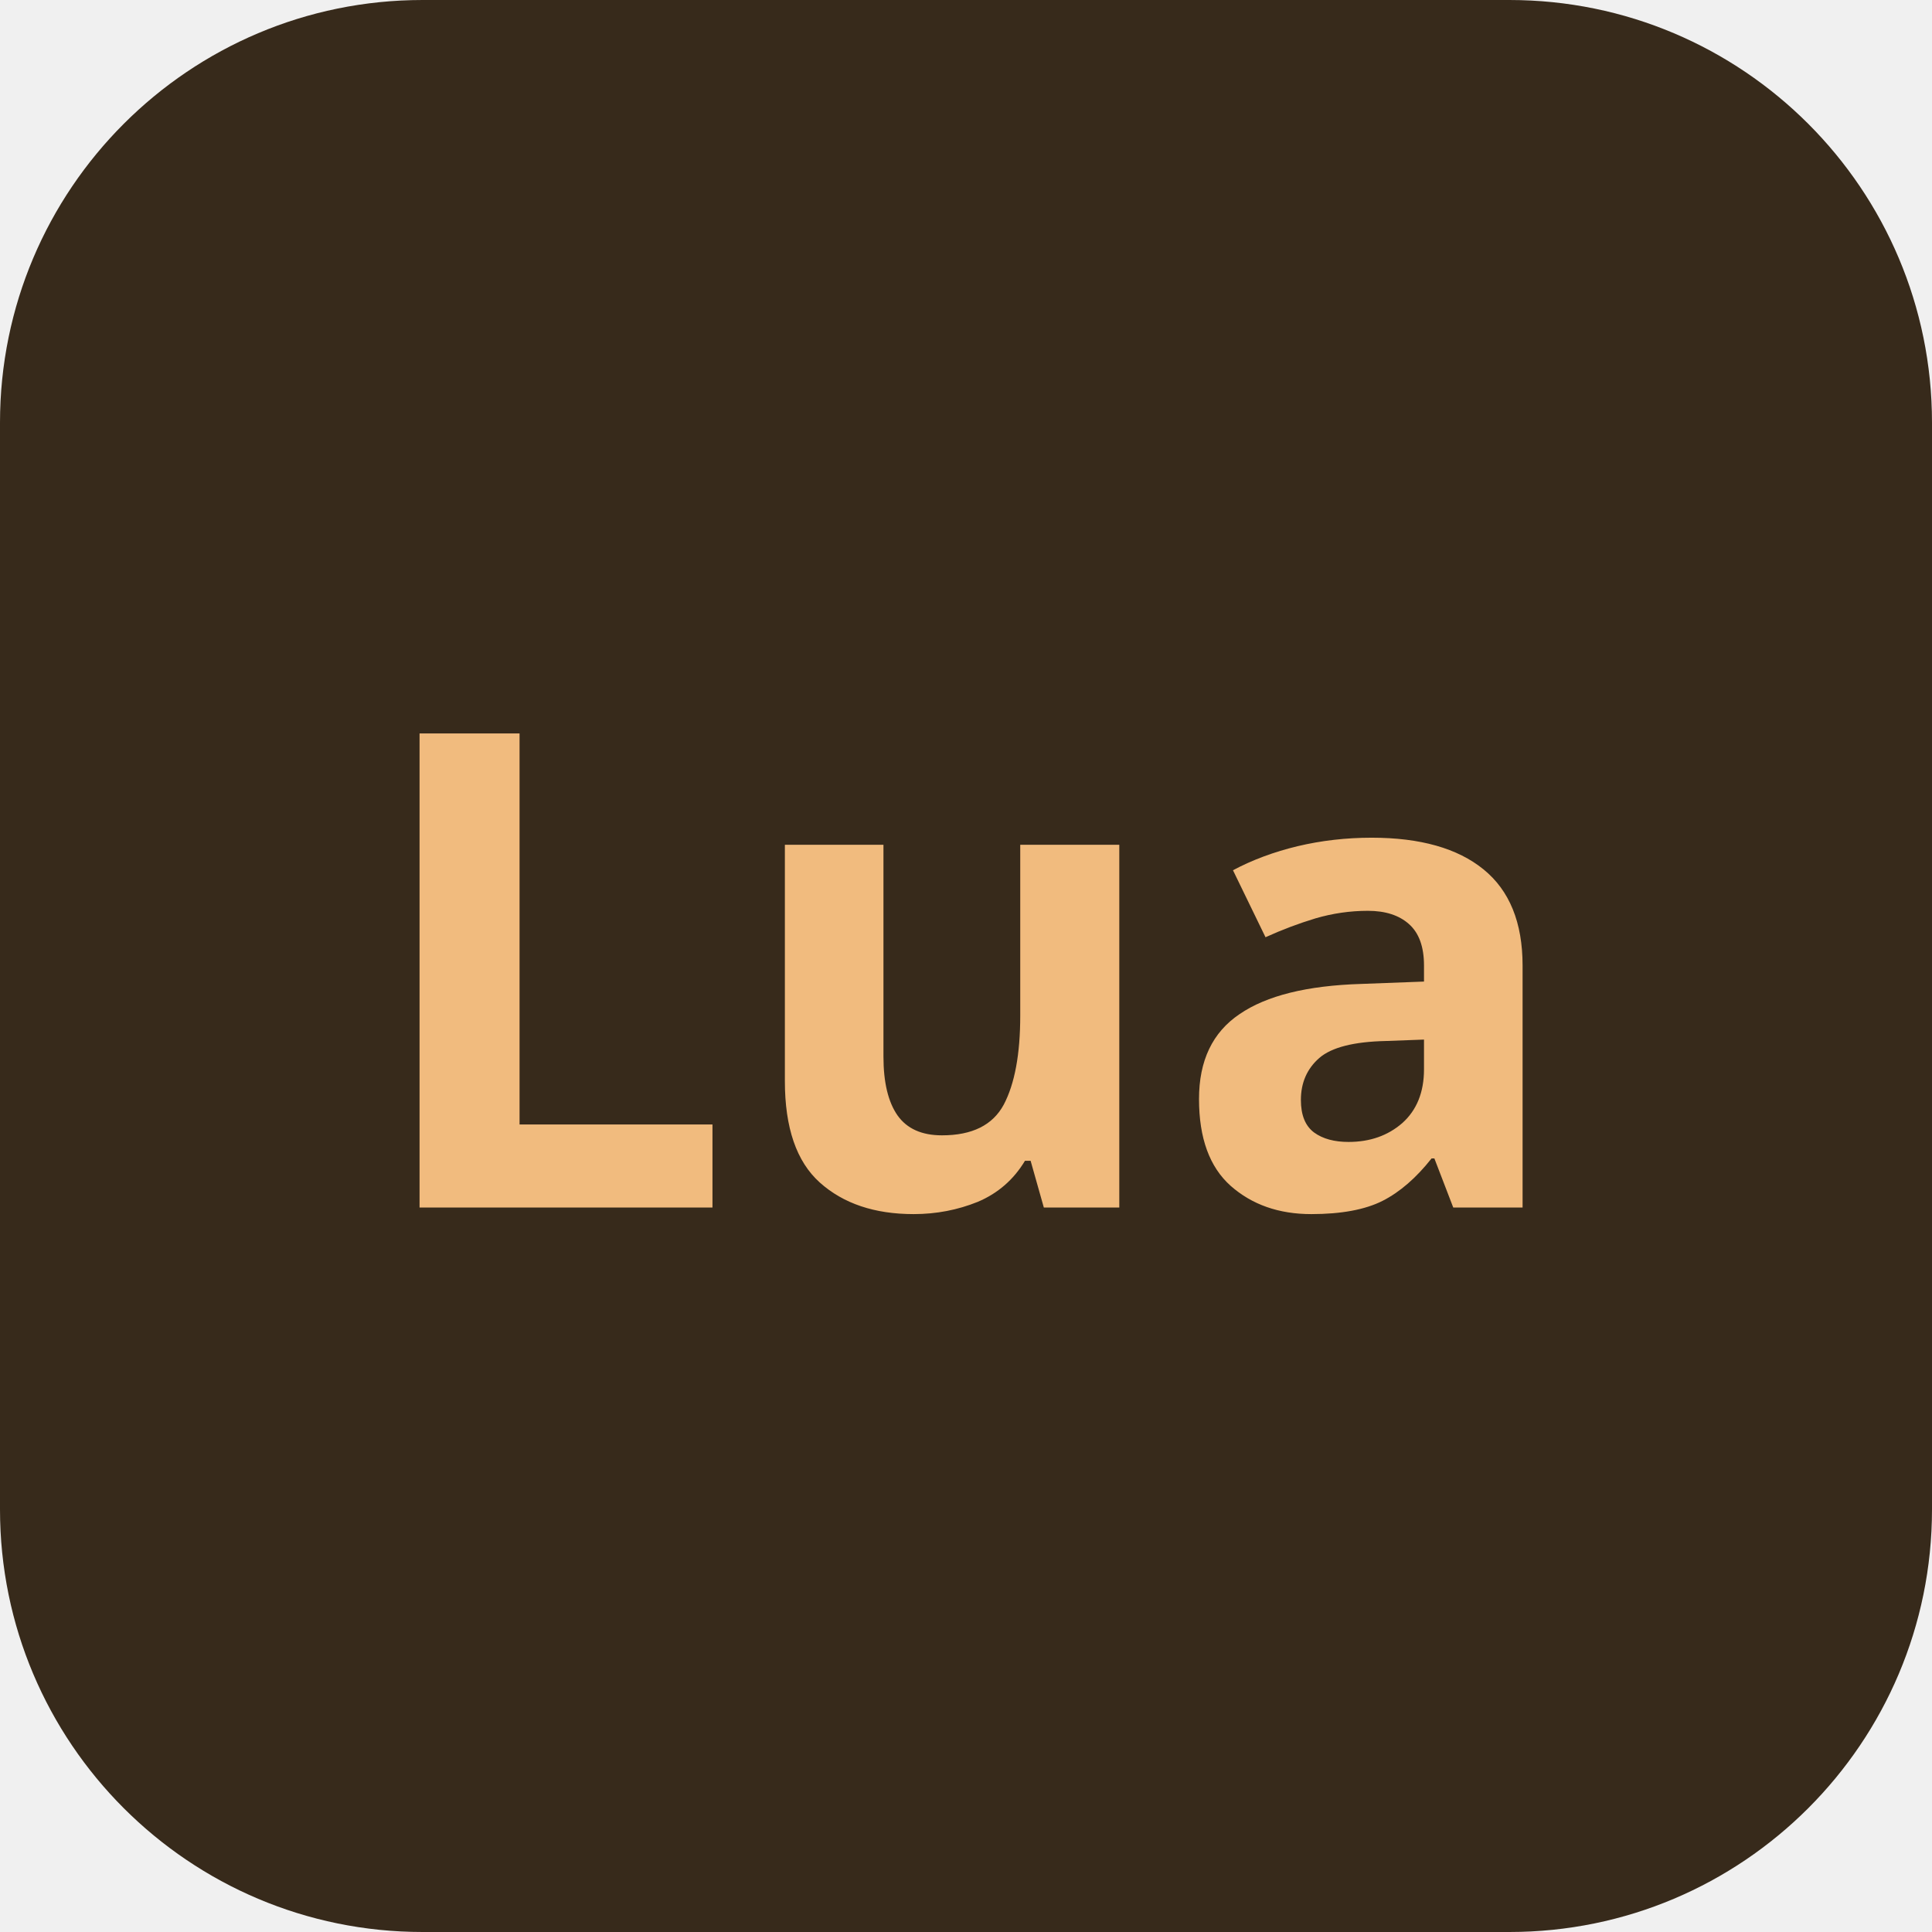
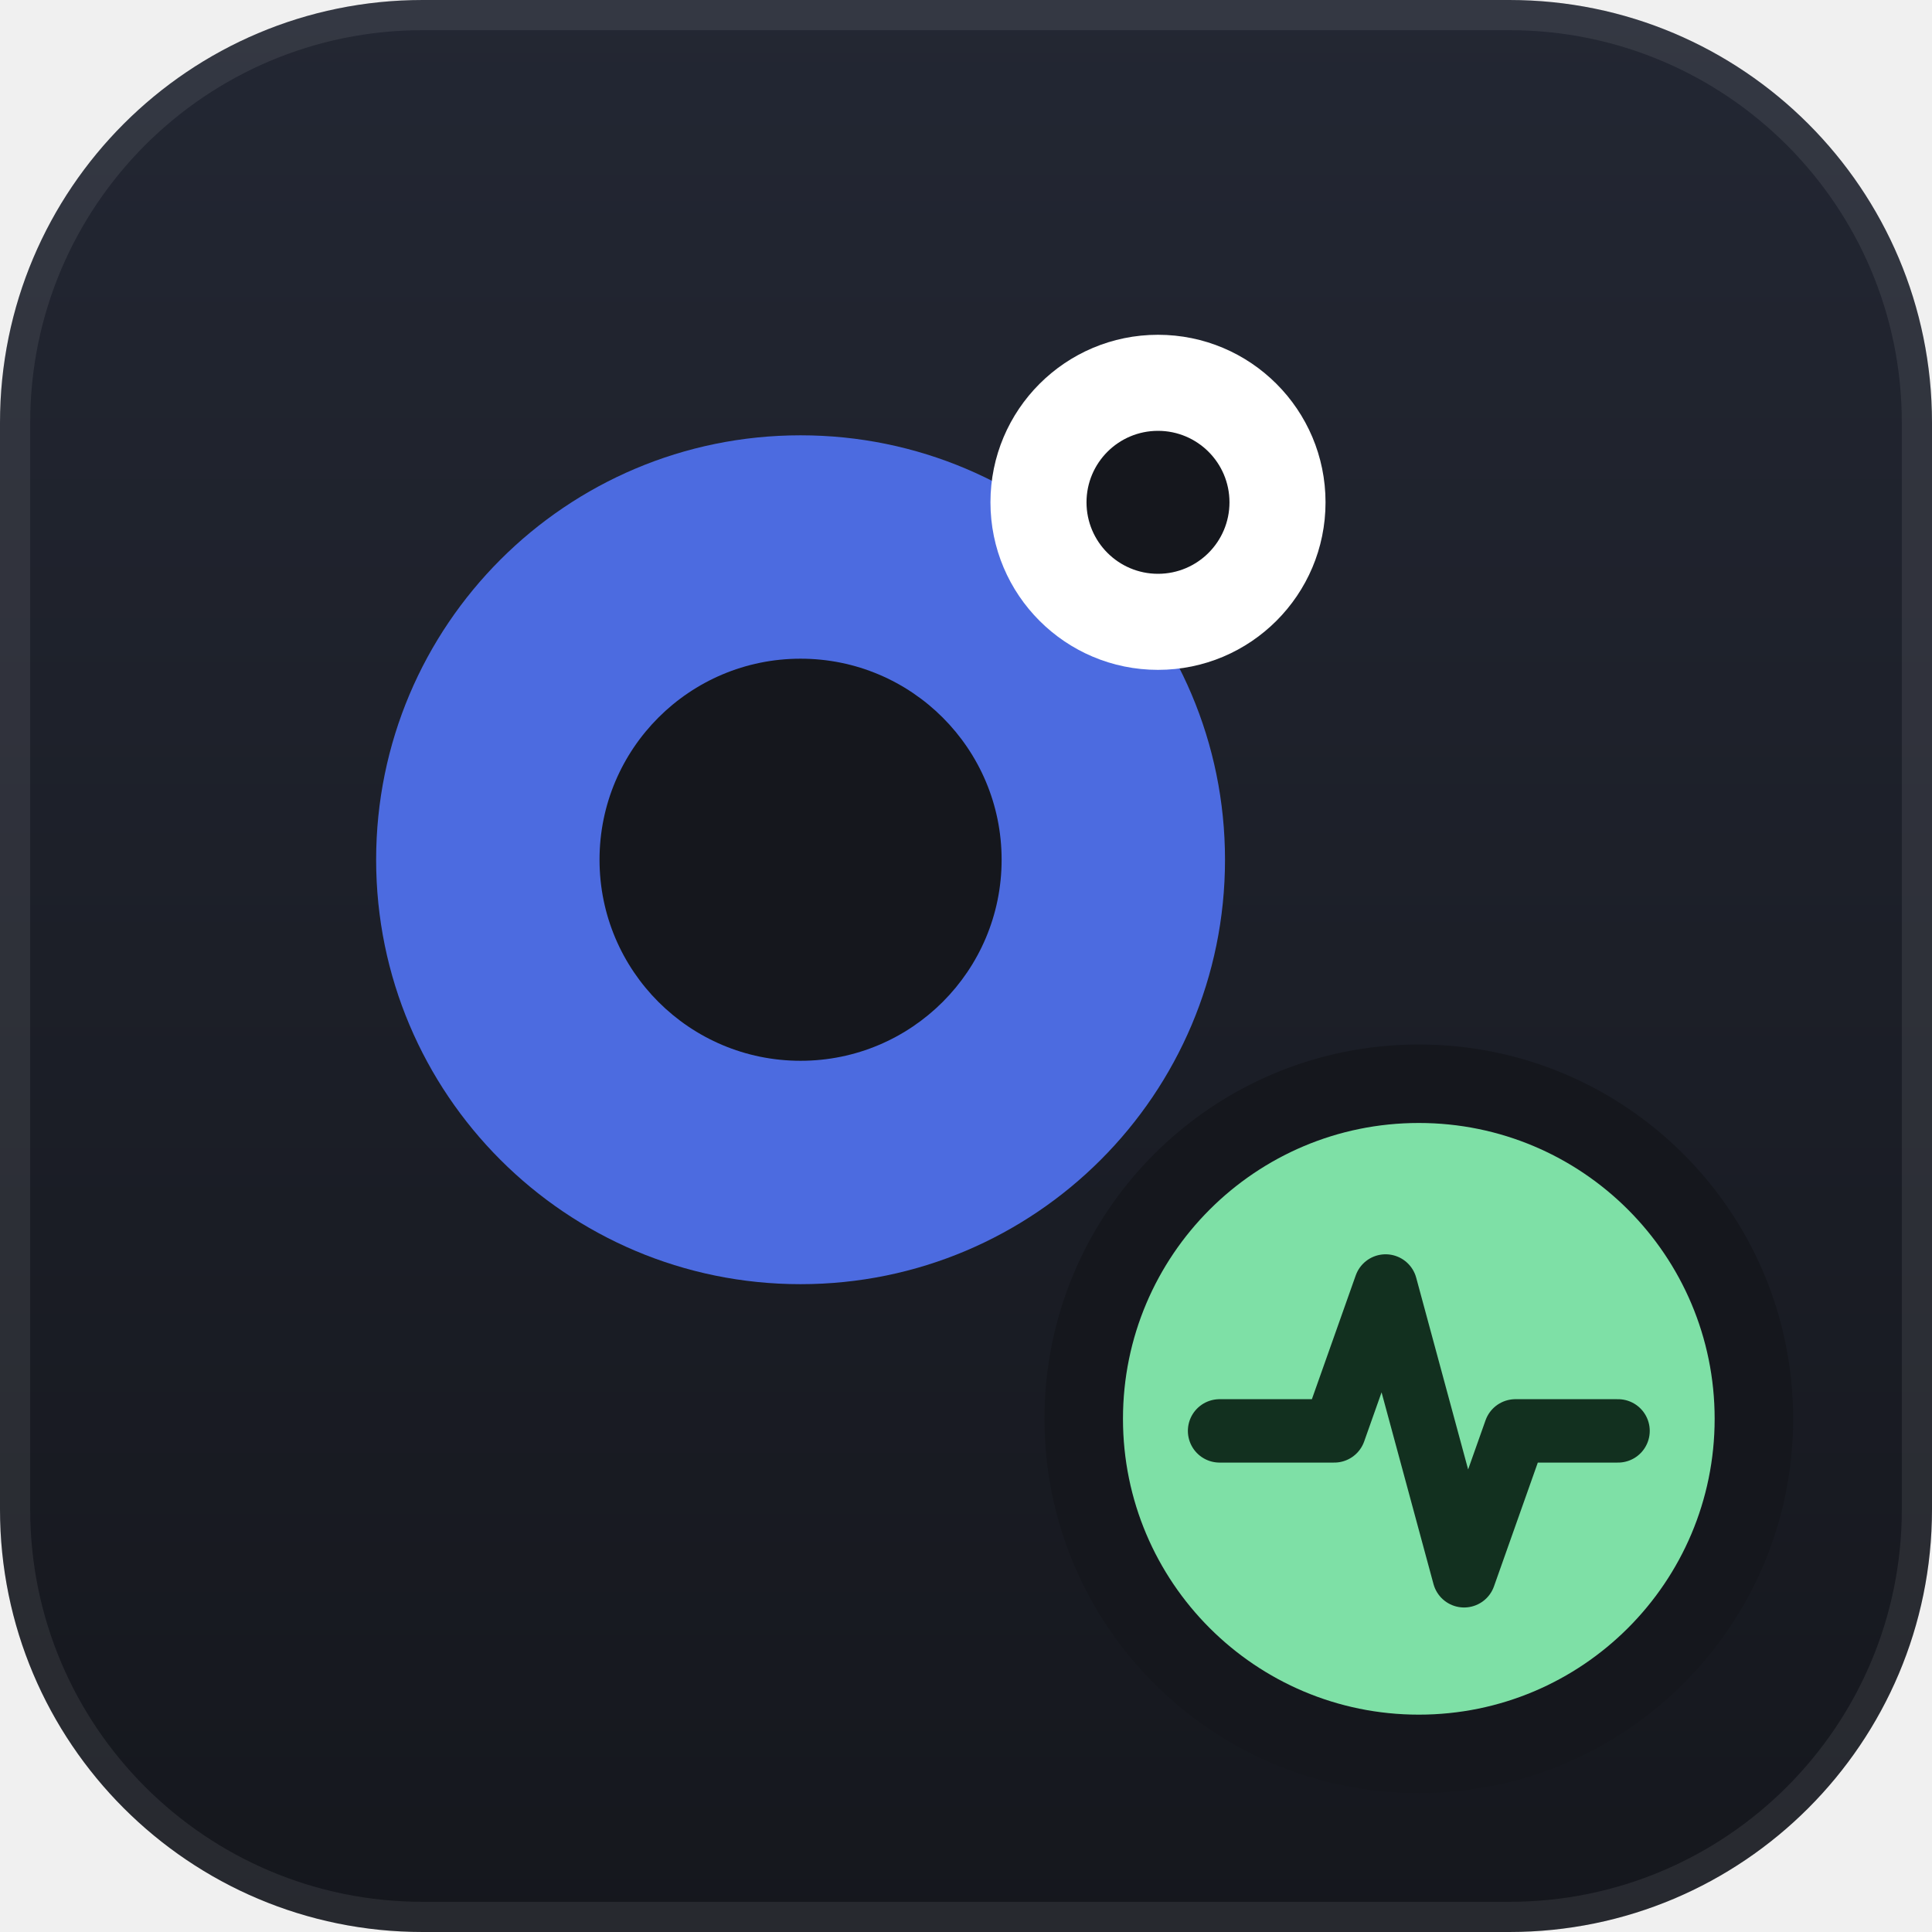
<svg xmlns="http://www.w3.org/2000/svg" viewBox="0 0 64 64">
-   <rect width="64" height="64" rx="14" fill="hsl(32 35% 16%)" />
-   <text x="32" y="40" font-family="sans-serif" font-size="22" font-weight="700" text-anchor="middle" fill="hsl(32 80% 72%)">Lua</text>
+   <defs>
+     <linearGradient id="bg" x1="0" y1="0" x2="0" y2="1">
+       <stop offset="0" stop-color="#232733" />
+       <stop offset="1" stop-color="#15171d" />
+     </linearGradient>
+   </defs>
+   <rect width="64" height="64" rx="14" fill="url(#bg)" />
+   <rect x=".5" y=".5" width="63" height="63" rx="13.5" fill="none" stroke="#fff" stroke-opacity=".08" />
+   <g transform="translate(-4 -5) translate(32 32) scale(.74) translate(-32 -32)">
+     <circle cx="30" cy="34" r="19" fill="#4c6be0" />
+     <circle cx="30" cy="34" r="9" fill="#15171d" />
+     <circle cx="46" cy="18" r="7.5" fill="#fff" />
+     <circle cx="46" cy="18" r="3.2" fill="#15171d" />
+   </g>
+   <circle cx="47" cy="47" r="12.4" fill="#15171d" />
+   <circle cx="47" cy="47" r="9.8" fill="#7ee0a6" />
+   <path d="M40.4 47.4H44.2L45.9 42.6L48.5 52.2L50.2 47.4H53.6" fill="none" stroke="#12301f" stroke-width="2.1" stroke-linecap="round" stroke-linejoin="round" />
</svg>
